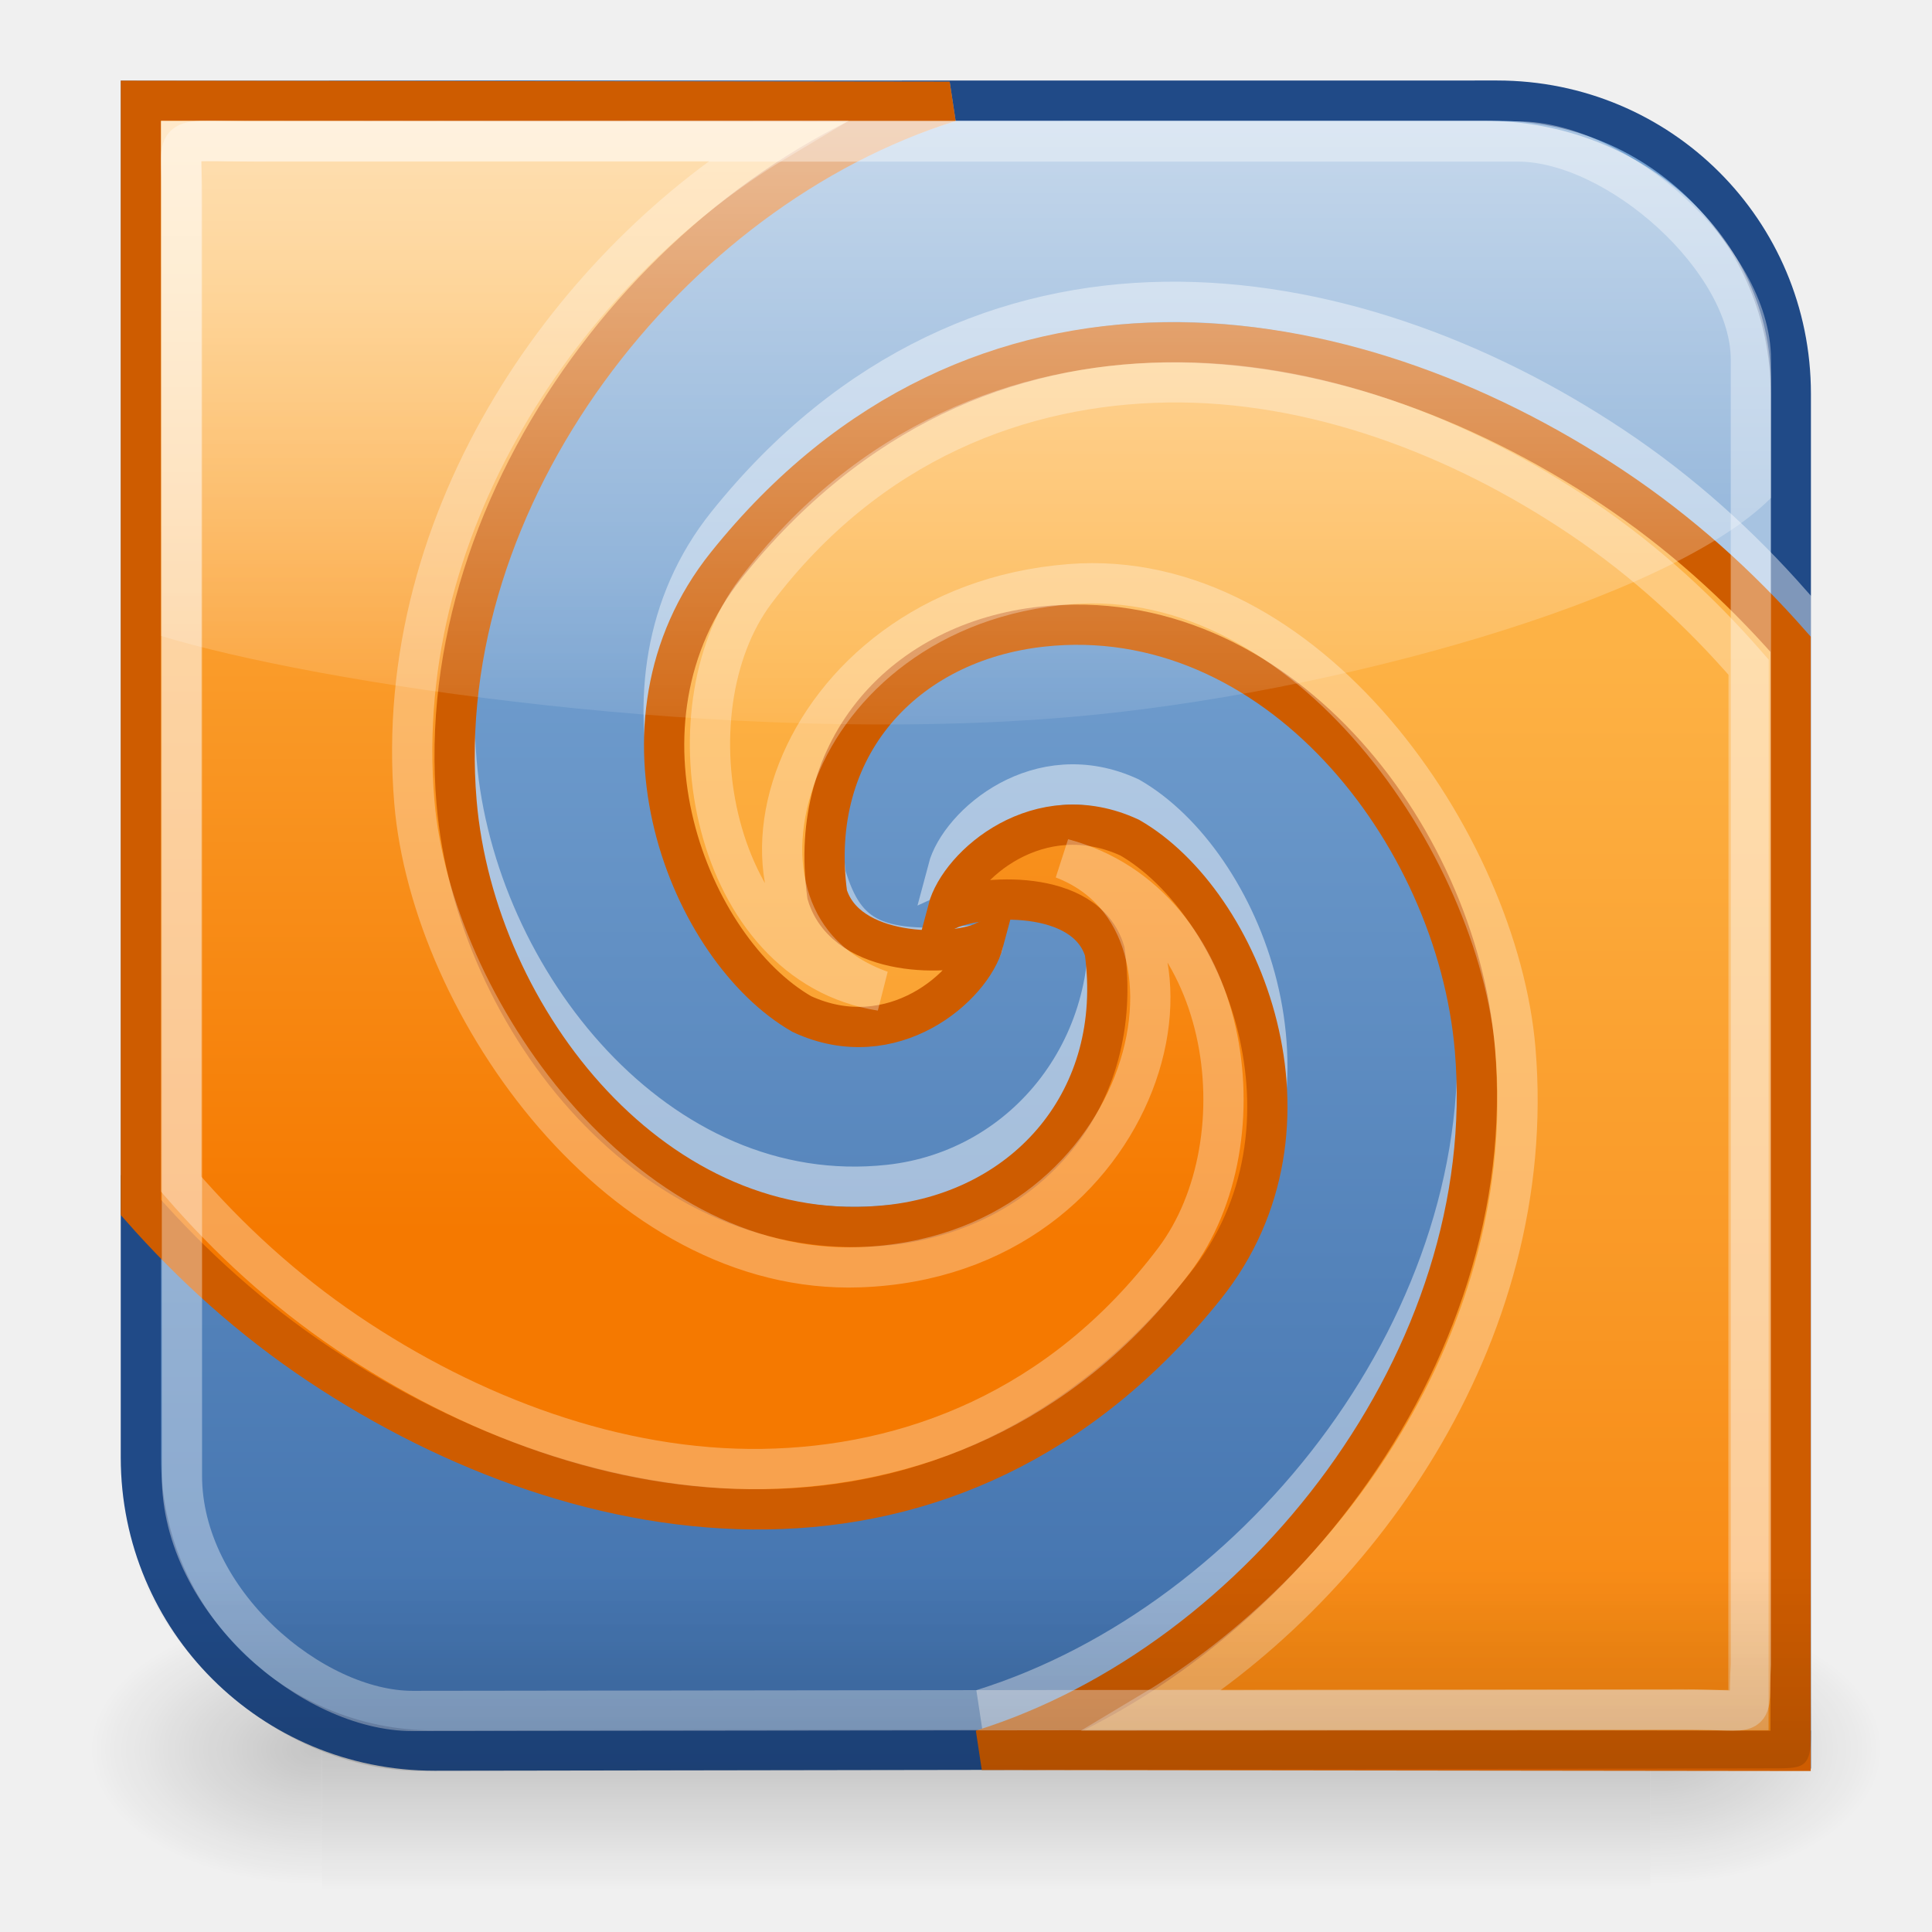
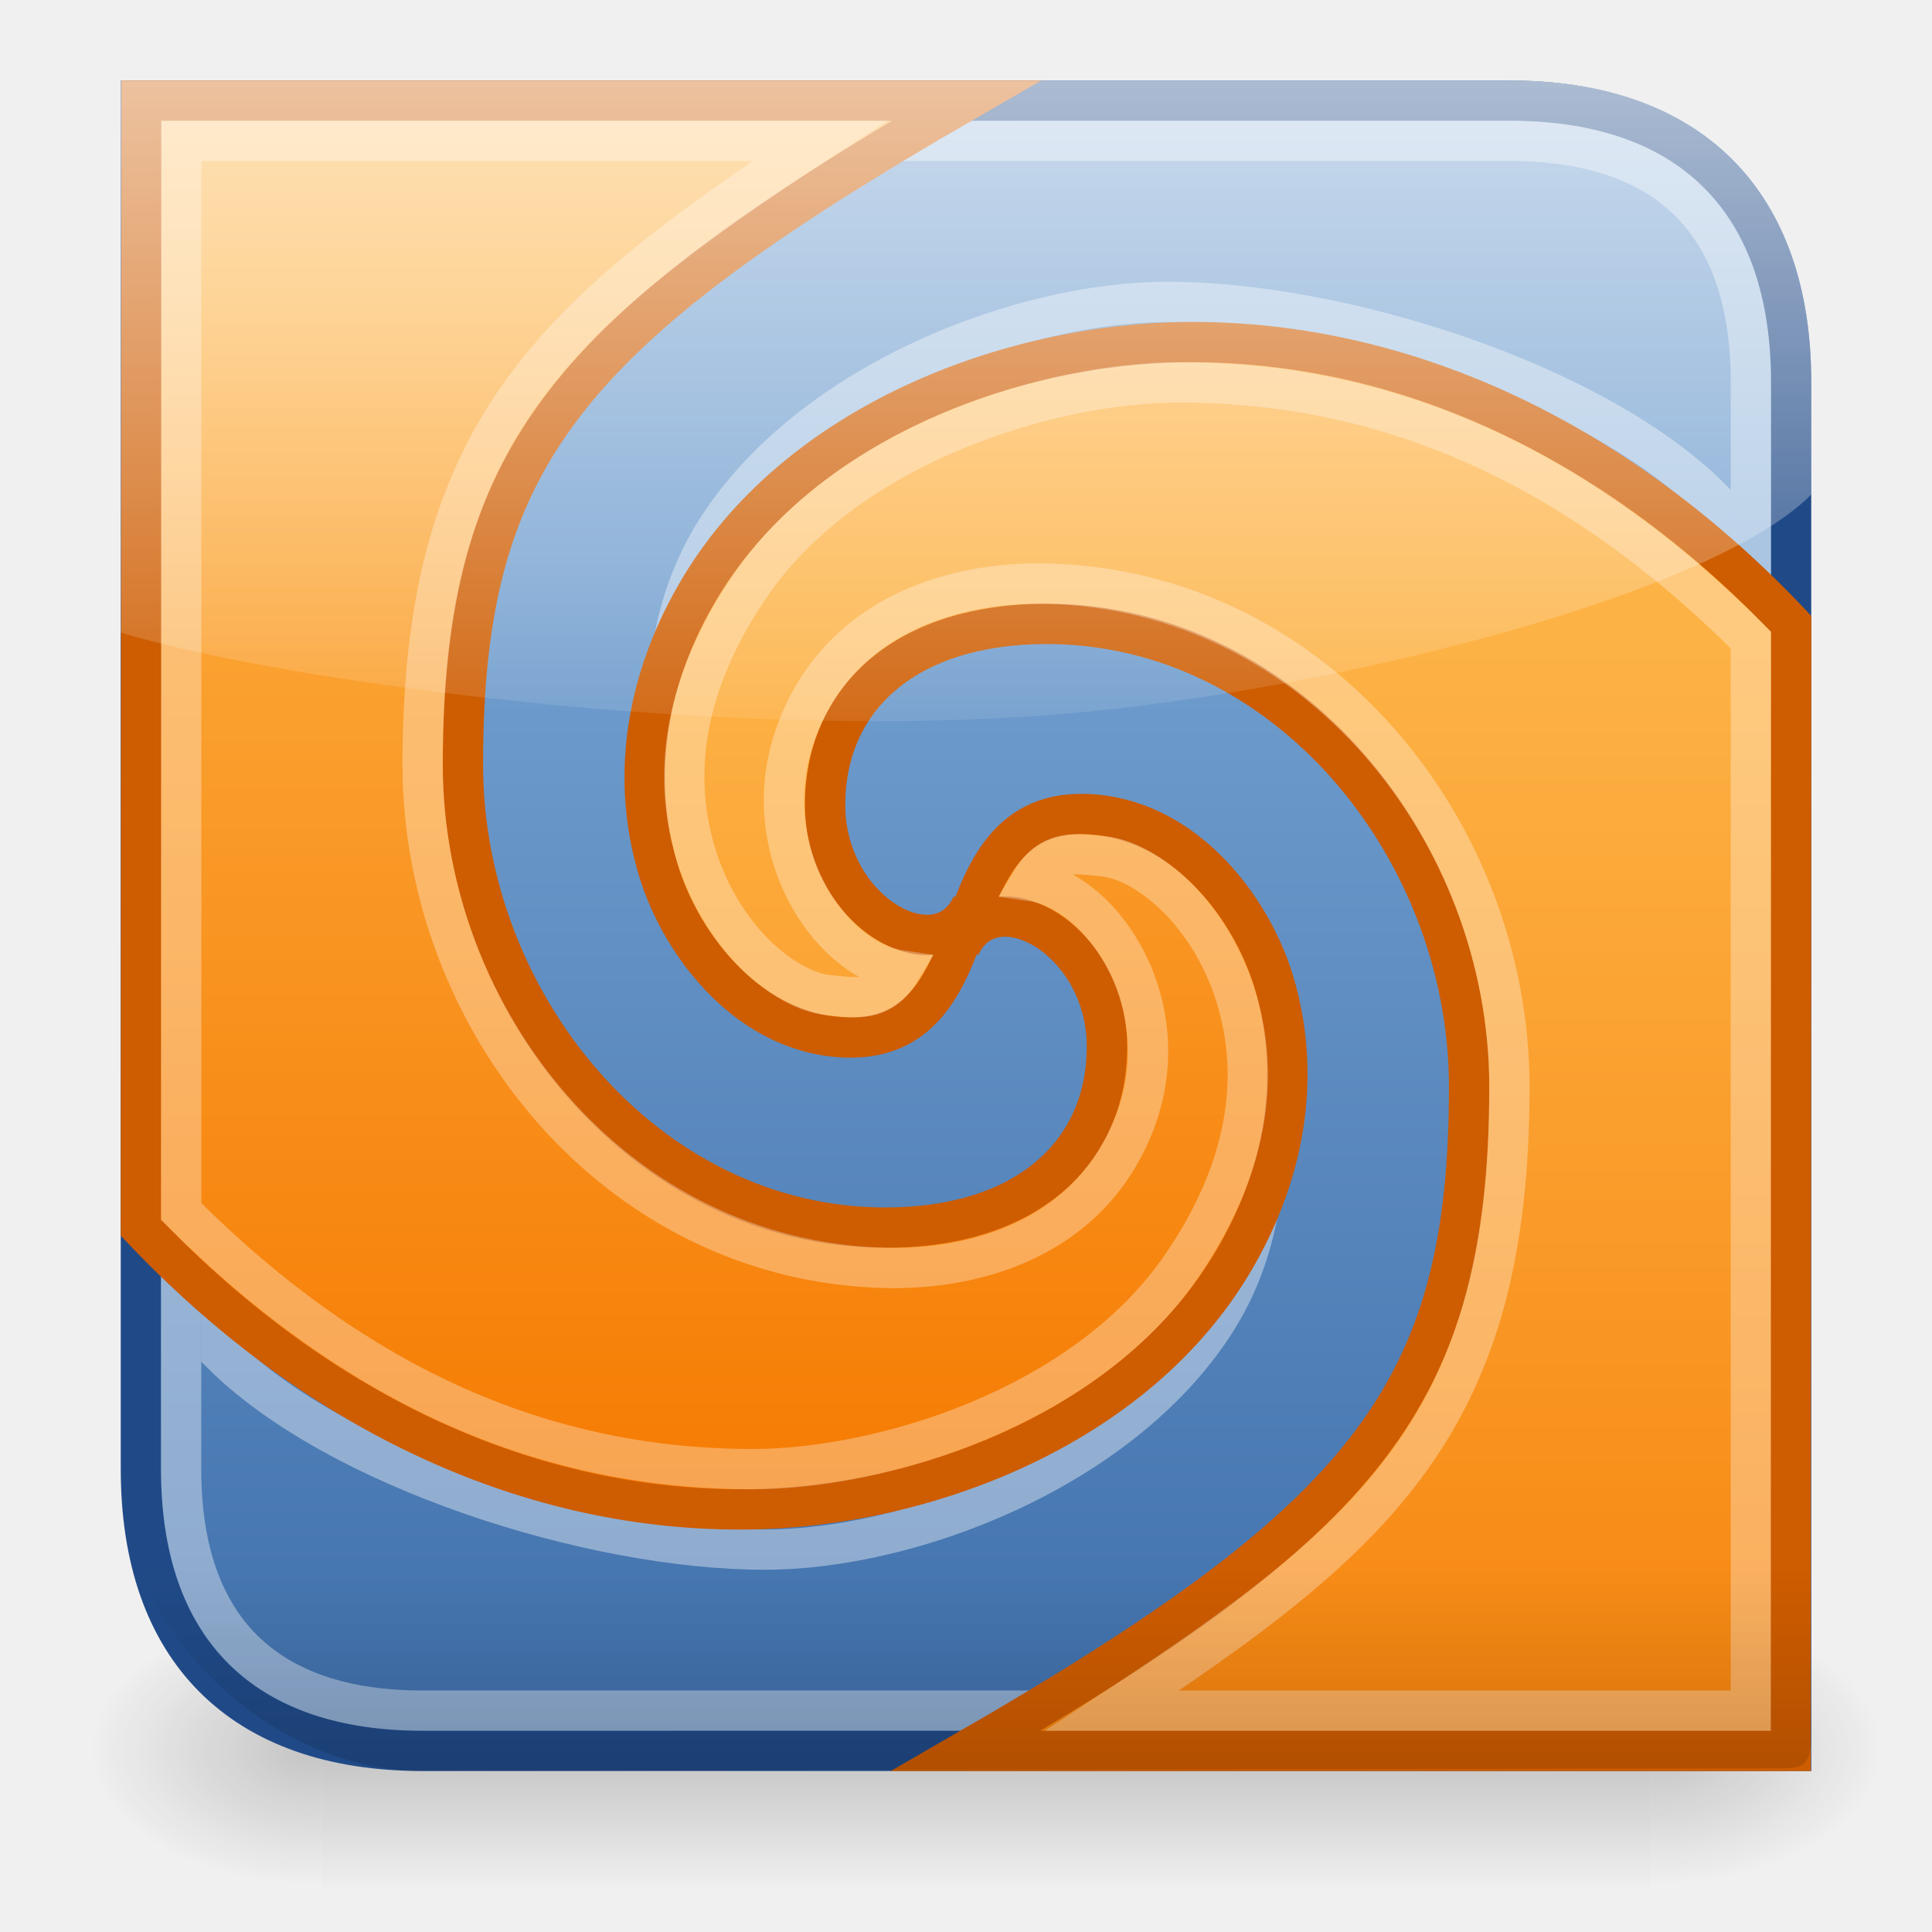
<svg xmlns="http://www.w3.org/2000/svg" xmlns:xlink="http://www.w3.org/1999/xlink" version="1.0" width="48" height="48" id="svg2">
  <defs id="defs3">
    <linearGradient id="linearGradient6455">
+       <stop style="stop-color:#fd7900;stop-opacity:1" offset="0" id="stop923" />
+       <stop style="stop-color:#fdb245;stop-opacity:1" offset="1" id="stop921" />
+     </linearGradient>
+     <linearGradient id="linearGradient6455-3">
      <stop style="stop-color:#fdb245;stop-opacity:1" offset="0" id="stop6457" />
      <stop style="stop-color:#f57900;stop-opacity:1" offset="1" id="stop6459" />
    </linearGradient>
    <linearGradient id="linearGradient6121">
      <stop style="stop-color:#000000;stop-opacity:1" offset="0" id="stop6123" />
      <stop style="stop-color:#000000;stop-opacity:0" offset="1" id="stop6125" />
    </linearGradient>
    <linearGradient id="linearGradient9543">
      <stop style="stop-color:#ffffff;stop-opacity:1" offset="0" id="stop9545" />
      <stop style="stop-color:#ffffff;stop-opacity:0" offset="1" id="stop9547" />
    </linearGradient>
    <linearGradient id="linearGradient8955">
      <stop style="stop-color:#729fcf;stop-opacity:1" offset="0" id="stop8957" />
      <stop style="stop-color:#3465a4;stop-opacity:1" offset="1" id="stop8959" />
    </linearGradient>
    <linearGradient id="linearGradient5048">
      <stop style="stop-color:#000000;stop-opacity:0" offset="0" id="stop5050" />
      <stop style="stop-color:#000000;stop-opacity:1" offset="0.5" id="stop5056" />
      <stop style="stop-color:#000000;stop-opacity:0" offset="1" id="stop5052" />
    </linearGradient>
    <linearGradient id="linearGradient5060">
      <stop style="stop-color:#000000;stop-opacity:1" offset="0" id="stop5062" />
      <stop style="stop-color:#000000;stop-opacity:0" offset="1" id="stop5064" />
    </linearGradient>
    <linearGradient x1="302.857" y1="366.648" x2="302.857" y2="609.505" id="linearGradient6495" xlink:href="#linearGradient5048" gradientUnits="userSpaceOnUse" gradientTransform="matrix(3.19282,0,0,1.96971,-2079.34,-872.885)" />
    <radialGradient cx="605.714" cy="486.648" r="117.143" fx="605.714" fy="486.648" id="radialGradient6497" xlink:href="#linearGradient5060" gradientUnits="userSpaceOnUse" gradientTransform="matrix(2.25152,0,0,1.96971,-1511.42,-872.885)" />
    <radialGradient cx="605.714" cy="486.648" r="117.143" fx="605.714" fy="486.648" id="radialGradient6499" xlink:href="#linearGradient5060" gradientUnits="userSpaceOnUse" gradientTransform="matrix(-2.25152,0,0,1.96971,-339.3,-872.026)" />
    <linearGradient x1="30.738" y1="13.826" x2="30.738" y2="54.581" id="linearGradient6501" xlink:href="#linearGradient8955" gradientUnits="userSpaceOnUse" gradientTransform="matrix(0.875487,0,0,0.875514,2.9144,2.12278)" />
    <linearGradient x1="19.905" y1="63.611" x2="19.905" y2="40" id="linearGradient6507" xlink:href="#linearGradient6121" gradientUnits="userSpaceOnUse" gradientTransform="translate(-1,-1)" />
    <linearGradient x1="19.249" y1="-1.478" x2="19.249" y2="20.914" id="linearGradient6509" xlink:href="#linearGradient9543" gradientUnits="userSpaceOnUse" gradientTransform="matrix(0.95238,0,0,1.00044,0.19048,-7.8406e-3)" />
-     <linearGradient x1="105.15" y1="42.163" x2="105.15" y2="15.315" id="linearGradient6175" xlink:href="#linearGradient6455" gradientUnits="userSpaceOnUse" gradientTransform="matrix(-0.884646,0,0,-0.875439,106.443,44.0198)" />
-     <linearGradient x1="108.46" y1="16.108" x2="108.46" y2="55.454" id="linearGradient6194" xlink:href="#linearGradient6455" gradientUnits="userSpaceOnUse" gradientTransform="matrix(0.884646,0,0,0.875439,-58.4557,1.98455)" />
+     <linearGradient x1="105.15" y1="42.163" x2="105.15" y2="15.315" id="linearGradient6175" xlink:href="#linearGradient6455-3" gradientUnits="userSpaceOnUse" gradientTransform="matrix(-0.884646,0,0,-0.875439,106.443,44.0198)" />
+     <linearGradient x1="108.46" y1="16.108" x2="108.46" y2="55.454" id="linearGradient6194" xlink:href="#linearGradient6455-3" gradientUnits="userSpaceOnUse" gradientTransform="matrix(0.884646,0,0,0.875439,-58.4557,1.98455)" />
+     <linearGradient xlink:href="#linearGradient6455-3" id="linearGradient931" gradientUnits="userSpaceOnUse" gradientTransform="matrix(0.884646,0,0,0.875439,-58.4557,1.98455)" x1="108.56" y1="42.157" x2="108.56" y2="6.385" />
+     <linearGradient id="linearGradient6661">
+       <stop style="stop-color:#a4c1e0;stop-opacity:1" offset="0" id="stop6663" />
+       <stop style="stop-color:#3465a4;stop-opacity:1" offset="1" id="stop6665" />
+     </linearGradient>
+     <linearGradient id="linearGradient9389">
+       <stop id="stop9391" offset="0" style="stop-color:#3465a4;stop-opacity:1" />
+       <stop id="stop9393" offset="1" style="stop-color:#729fcf;stop-opacity:1" />
+     </linearGradient>
+     <linearGradient id="linearGradient6001">
+       <stop id="stop6003" offset="0" style="stop-color:#f57900;stop-opacity:1" />
+       <stop id="stop6005" offset="1" style="stop-color:#fcaf3e;stop-opacity:1" />
+     </linearGradient>
+     <radialGradient r="15.188" fy="6.922" fx="19.644" cy="6.922" cx="19.644" gradientTransform="matrix(2.62247,0,0,1.342646,-33.25156,2.128795)" gradientUnits="userSpaceOnUse" id="radialGradient6077" xlink:href="#linearGradient9543" />
+     <radialGradient xlink:href="#linearGradient6121" id="radialGradient30511" cx="25.375" cy="43.375" fx="25.375" fy="43.375" r="17.125" gradientTransform="matrix(1,0,0,0.343066,0,28.49453)" gradientUnits="userSpaceOnUse" />
+     <linearGradient id="linearGradient30518">
+       <stop style="stop-color:#ffffff;stop-opacity:1;" offset="0" id="stop30520" />
+       <stop style="stop-color:#ffffff;stop-opacity:0.787;" offset="1" id="stop30522" />
+     </linearGradient>
+     <linearGradient id="linearGradient30649">
+       <stop style="stop-color:#858585;stop-opacity:1;" offset="0" id="stop30651" />
+       <stop style="stop-color:#5f5f5f;stop-opacity:1;" offset="1" id="stop30653" />
+     </linearGradient>
+     <linearGradient id="linearGradient30685">
+       <stop style="stop-color:#8d8d8d;stop-opacity:1;" offset="0" id="stop30687" />
+       <stop style="stop-color:#747474;stop-opacity:1;" offset="1" id="stop30689" />
+     </linearGradient>
+     <linearGradient id="linearGradient30695">
+       <stop style="stop-color:#b8babc;stop-opacity:1;" offset="0" id="stop30697" />
+       <stop id="stop30703" offset="0.374" style="stop-color:#5d6062;stop-opacity:1;" />
+       <stop style="stop-color:#585b5d;stop-opacity:1;" offset="1" id="stop30699" />
+     </linearGradient>
+     <radialGradient r="17.131" fy="24.849" fx="25.158" cy="24.849" cx="25.158" gradientUnits="userSpaceOnUse" id="radialGradient9359" xlink:href="#linearGradient9543" />
+     <radialGradient r="12.858" fy="39.676" fx="23.188" cy="39.676" cx="23.188" gradientTransform="matrix(1,0,0,0.1618497,0,33.25451)" gradientUnits="userSpaceOnUse" id="radialGradient9385" xlink:href="#linearGradient6121" />
+     <linearGradient y2="49.892" x2="48.399" y1="14.692" x1="13.285" gradientTransform="matrix(0,-1.048467,0.9840635,0,-2.49454,53.93173)" gradientUnits="userSpaceOnUse" id="linearGradient9387" xlink:href="#linearGradient9389" />
+     <linearGradient y2="21.985" x2="44.253" y1="31.436" x1="12.009" gradientTransform="matrix(0,-1.048467,0.9840635,0,-2.494543,51.93173)" gradientUnits="userSpaceOnUse" id="linearGradient9417" xlink:href="#linearGradient6001" />
+     <radialGradient r="17.131" fy="24.849" fx="25.158" cy="24.849" cx="25.158" gradientUnits="userSpaceOnUse" id="radialGradient9453" xlink:href="#linearGradient9543" />
+     <linearGradient gradientUnits="userSpaceOnUse" y2="28.815" x2="19.249" y1="-6.144" x1="19.249" id="linearGradient9549" xlink:href="#linearGradient9543" />
+     <radialGradient r="117.143" fy="486.648" fx="605.714" cy="486.648" cx="605.714" gradientTransform="matrix(2.251519,0,0,1.969706,-1511.425,-872.8854)" gradientUnits="userSpaceOnUse" id="radialGradient6496" xlink:href="#linearGradient6121" />
+     <radialGradient r="117.143" fy="486.648" fx="605.714" cy="486.648" cx="605.714" gradientTransform="matrix(-2.251518,0,0,1.969706,-339.2996,-872.026)" gradientUnits="userSpaceOnUse" id="radialGradient6498" xlink:href="#linearGradient6121" />
+     <linearGradient y2="54.581" x2="30.738" y1="13.826" x1="30.738" gradientTransform="matrix(0.6193652,0,0,0.6193652,52.08572,2.23314)" gradientUnits="userSpaceOnUse" id="linearGradient6500" xlink:href="#linearGradient8955" />
+     <linearGradient y2="55.454" x2="108.46" y1="16.108" x1="108.46" gradientTransform="matrix(0.6321843,0,0,0.6253905,7.93525,1.842445)" gradientUnits="userSpaceOnUse" id="linearGradient6502" xlink:href="#linearGradient6455-3" />
+     <linearGradient y2="16.555" x2="103.471" y1="31.236" x1="103.471" gradientTransform="matrix(-0.6321844,0,0,-0.6253906,126.0648,32.15755)" gradientUnits="userSpaceOnUse" id="linearGradient6504" xlink:href="#linearGradient6455-3" />
+     <linearGradient y2="40" x2="19.905" y1="63.611" x1="19.905" gradientTransform="matrix(0.7141919,0,0,0.7,49.14323,0.4999986)" gradientUnits="userSpaceOnUse" id="linearGradient6506" xlink:href="#linearGradient6121" />
+     <linearGradient y2="20.914" x2="19.249" y1="-1.478" x1="19.249" gradientTransform="matrix(0.6666663,0,0,0.6970069,50.33334,0.9044273)" gradientUnits="userSpaceOnUse" id="linearGradient6508" xlink:href="#linearGradient9543" />
+     <linearGradient y2="54.581" x2="30.738" y1="13.826" x1="30.738" gradientTransform="matrix(0.4485058,0,0,0.4485058,0.200001,0.3067561)" gradientUnits="userSpaceOnUse" id="linearGradient6544" xlink:href="#linearGradient8955" />
+     <linearGradient y2="46.07" x2="107.957" y1="8.302" x1="107.957" gradientTransform="matrix(0.4422435,0,0,0.4502812,-30.4621,-0.3528274)" gradientUnits="userSpaceOnUse" id="linearGradient6546" xlink:href="#linearGradient6455-3" />
+     <linearGradient y2="10.431" x2="103.879" y1="47.572" x1="103.879" gradientTransform="matrix(-0.4425291,0,0,-0.4502812,52.49533,22.35283)" gradientUnits="userSpaceOnUse" id="linearGradient6548" xlink:href="#linearGradient6455-3" />
+     <linearGradient y2="40" x2="19.905" y1="63.611" x1="19.905" gradientTransform="matrix(0.5237407,0,0,0.5,-2.094963,-0.5000013)" gradientUnits="userSpaceOnUse" id="linearGradient6550" xlink:href="#linearGradient6121" />
+     <linearGradient y2="20.914" x2="19.249" y1="-1.478" x1="19.249" gradientTransform="matrix(0.4761902,0,0,0.4953022,-0.904759,-0.489141)" gradientUnits="userSpaceOnUse" id="linearGradient6552" xlink:href="#linearGradient9543" />
+     <linearGradient y2="54.581" x2="30.738" y1="13.826" x1="30.738" gradientTransform="matrix(0.3202166,0,0,0.3202166,0.2858117,-22.63797)" gradientUnits="userSpaceOnUse" id="linearGradient6572" xlink:href="#linearGradient8955" />
+     <linearGradient y2="55.454" x2="108.46" y1="16.108" x1="108.46" gradientTransform="matrix(0.3157455,0,0,0.3214842,-21.25527,-22.75234)" gradientUnits="userSpaceOnUse" id="linearGradient6574" xlink:href="#linearGradient6455-3" />
+     <linearGradient y2="55.454" x2="108.46" y1="16.108" x1="108.46" gradientTransform="matrix(-0.3159494,0,0,-0.3214842,37.26577,-7.254433)" gradientUnits="userSpaceOnUse" id="linearGradient6576" xlink:href="#linearGradient6455-3" />
+     <linearGradient y2="40" x2="19.905" y1="63.611" x1="19.905" gradientTransform="matrix(0.3739315,0,0,0.3569816,-1.352708,-23.21396)" gradientUnits="userSpaceOnUse" id="linearGradient6578" xlink:href="#linearGradient6121" />
+     <linearGradient y2="20.914" x2="19.249" y1="-1.478" x1="19.249" gradientTransform="matrix(0.3399822,0,0,0.3536275,-0.5029461,-23.20621)" gradientUnits="userSpaceOnUse" id="linearGradient6580" xlink:href="#linearGradient9543" />
+     <linearGradient y2="54.581" x2="30.738" y1="13.826" x1="30.738" gradientTransform="matrix(0.4485058,0,0,0.4485058,88.2,1.306756)" gradientUnits="userSpaceOnUse" id="linearGradient6598" xlink:href="#linearGradient8955" />
+     <linearGradient y2="55.454" x2="108.46" y1="16.108" x1="108.46" gradientTransform="matrix(0.4422435,0,0,0.4502812,58.02886,1.14656)" gradientUnits="userSpaceOnUse" id="linearGradient6600" xlink:href="#linearGradient6455-3" />
+     <linearGradient y2="6.262" x2="106.424" y1="48.533" x1="106.424" gradientTransform="matrix(-0.4425291,0,0,-0.4502812,139.9953,22.85344)" gradientUnits="userSpaceOnUse" id="linearGradient6602" xlink:href="#linearGradient6455-3" />
+     <linearGradient y2="40" x2="19.905" y1="63.611" x1="19.905" gradientTransform="matrix(0.5237407,0,0,0.5,85.90504,0.4999987)" gradientUnits="userSpaceOnUse" id="linearGradient6604" xlink:href="#linearGradient6121" />
+     <linearGradient y2="20.914" x2="19.249" y1="-1.478" x1="19.249" gradientTransform="matrix(0.4761902,0,0,0.4953022,87.09524,0.510859)" gradientUnits="userSpaceOnUse" id="linearGradient6606" xlink:href="#linearGradient9543" />
+     <linearGradient y2="55.454" x2="108.46" y1="16.108" x1="108.46" gradientTransform="matrix(0.4422435,0,0,0.4502812,-29.97114,0.1465601)" gradientUnits="userSpaceOnUse" id="linearGradient6627" xlink:href="#linearGradient6455-3" />
+     <linearGradient y2="6.262" x2="106.424" y1="48.533" x1="106.424" gradientTransform="matrix(-0.4425291,0,0,-0.4502812,51.99533,21.85344)" gradientUnits="userSpaceOnUse" id="linearGradient6629" xlink:href="#linearGradient6455-3" />
+     <linearGradient y2="54.581" x2="30.738" y1="13.826" x1="30.738" gradientTransform="matrix(0.3203613,0,0,0.3203613,115.2857,1.361968)" gradientUnits="userSpaceOnUse" id="linearGradient6651" xlink:href="#linearGradient6661" />
+     <linearGradient y2="55.454" x2="108.46" y1="16.108" x1="108.46" gradientTransform="matrix(0.3158882,0,0,0.3023687,93.7349,2.160932)" gradientUnits="userSpaceOnUse" id="linearGradient6653" xlink:href="#linearGradient6455-3" />
+     <linearGradient y2="6.262" x2="106.424" y1="48.533" x1="106.424" gradientTransform="matrix(-0.3160922,0,0,-0.3002014,152.2824,15.73629)" gradientUnits="userSpaceOnUse" id="linearGradient6655" xlink:href="#linearGradient6455-3" />
+     <linearGradient y2="40" x2="19.905" y1="63.611" x1="19.905" gradientTransform="matrix(0.3809023,0,0,0.4,113.4764,-1.000004)" gradientUnits="userSpaceOnUse" id="linearGradient6657" xlink:href="#linearGradient6121" />
+     <linearGradient y2="20.914" x2="19.249" y1="-1.478" x1="19.249" gradientTransform="matrix(0.3333331,0,0,0.3334785,114.6667,0.9973868)" gradientUnits="userSpaceOnUse" id="linearGradient6659" xlink:href="#linearGradient9543" />
+     <linearGradient y2="20.914" x2="19.249" y1="-1.478" x1="19.249" gradientTransform="matrix(0.9523804,0,0,1.000436,0.0795673,-0.09102553)" gradientUnits="userSpaceOnUse" id="linearGradient6509-1" xlink:href="#linearGradient9543" />
  </defs>
-   <g id="layer1">
-     <g transform="matrix(2.14053e-2,0,0,1.46073e-2,44.3076,42.2013)" style="opacity:0.459" id="g6467">
-       <rect width="1541.677" height="478.357" x="-1696.201" y="-150.697" style="opacity:0.402;color:#000000;fill:url(#linearGradient6495) rgb(0, 0, 0);fill-opacity:1;fill-rule:nonzero;stroke:none;stroke-width:1;stroke-linecap:round;stroke-linejoin:miter;marker:none;stroke-miterlimit:4;stroke-dasharray:none;stroke-dashoffset:0;stroke-opacity:1;visibility:visible;display:inline;overflow:visible" id="rect6469" />
-       <path d="M -154.524,-150.68 C -154.524,-150.68 -154.524,327.65 -154.524,327.65 C -38.576,328.551 125.781,220.481 125.781,88.454 C 125.781,-43.572 -3.607,-150.68 -154.524,-150.68 z " style="opacity:0.402;color:#000000;fill:url(#radialGradient6497) rgb(0, 0, 0);fill-opacity:1;fill-rule:nonzero;stroke:none;stroke-width:1;stroke-linecap:round;stroke-linejoin:miter;marker:none;stroke-miterlimit:4;stroke-dasharray:none;stroke-dashoffset:0;stroke-opacity:1;visibility:visible;display:inline;overflow:visible" id="path6471" />
-       <path d="M -1696.201,-149.821 C -1696.201,-149.821 -1696.201,328.51 -1696.201,328.51 C -1812.148,329.41 -1976.506,221.34 -1976.506,89.314 C -1976.506,-42.713 -1847.117,-149.821 -1696.201,-149.821 z " style="opacity:0.402;color:#000000;fill:url(#radialGradient6499) rgb(0, 0, 0);fill-opacity:1;fill-rule:nonzero;stroke:none;stroke-width:1;stroke-linecap:round;stroke-linejoin:miter;marker:none;stroke-miterlimit:4;stroke-dasharray:none;stroke-dashoffset:0;stroke-opacity:1;visibility:visible;display:inline;overflow:visible" id="path6473" />
+   <g id="layer2" style="display:inline">
+     <g id="layer1" style="display:inline" />
+     <g transform="matrix(0.0214053,0,0,0.0146073,44.3076,42.2013)" style="opacity:0.459" id="g6467">
+       <rect width="1541.677" height="478.357" x="-1696.201" y="-150.697" style="color:#000000;display:inline;overflow:visible;visibility:visible;opacity:0.402;fill:url(#linearGradient6495) #000000;fill-opacity:1;fill-rule:nonzero;stroke:none;stroke-width:1;stroke-linecap:round;stroke-linejoin:miter;stroke-miterlimit:4;stroke-dasharray:none;stroke-dashoffset:0;stroke-opacity:1;marker:none" id="rect6469" />
+       <path d="m -154.524,-150.68 c 0,0 0,478.331 0,478.331 115.948,0.9 280.305,-107.17 280.305,-239.196 0,-132.027 -129.389,-239.135 -280.305,-239.135 z" style="color:#000000;display:inline;overflow:visible;visibility:visible;opacity:0.402;fill:url(#radialGradient6497) #000000;fill-opacity:1;fill-rule:nonzero;stroke:none;stroke-width:1;stroke-linecap:round;stroke-linejoin:miter;stroke-miterlimit:4;stroke-dasharray:none;stroke-dashoffset:0;stroke-opacity:1;marker:none" id="path6471" />
+       <path d="m -1696.201,-149.821 c 0,0 0,478.331 0,478.331 -115.948,0.9 -280.305,-107.17 -280.305,-239.196 0,-132.027 129.389,-239.135 280.305,-239.135 z" style="color:#000000;display:inline;overflow:visible;visibility:visible;opacity:0.402;fill:url(#radialGradient6499) #000000;fill-opacity:1;fill-rule:nonzero;stroke:none;stroke-width:1;stroke-linecap:round;stroke-linejoin:miter;stroke-miterlimit:4;stroke-dasharray:none;stroke-dashoffset:0;stroke-opacity:1;marker:none" id="path6473" />
    </g>
-     <path d="M 37.195,2.5 C 41.238,2.5 44.492,5.749 44.492,9.785 L 44.492,43.441 L 10.797,43.493 C 6.754,43.493 3.5,40.244 3.5,36.209 L 3.5,2.503 L 37.195,2.5 z " style="color:#000000;fill:url(#linearGradient6501) rgb(0, 0, 0);fill-opacity:1;fill-rule:evenodd;stroke:#204a87;stroke-width:1px;stroke-linecap:butt;stroke-linejoin:miter;marker:none;stroke-miterlimit:4;stroke-dashoffset:0;stroke-opacity:1;visibility:visible;display:inline;overflow:visible" id="path6475" />
-     <path d="M 28.938,7.5 C 25.043,7.557 21.172,9.147 18.062,13.031 C 14.882,17.005 17.059,22.869 19.844,24.469 C 22.096,25.512 24.827,23.414 24.363,23.465 C 21.776,23.746 20.995,23.33 20.52,21.751 C 20.02,18.082 22.485,14.936 25.906,14.562 C 31.685,13.932 36.194,19.661 36.656,25.062 C 37.308,32.681 31.391,40.289 24.406,42.469 L 44.5,42.494 L 44.5,15 C 43.223,13.551 41.756,12.221 40.062,11.094 C 36.767,8.9 32.832,7.443 28.938,7.5 z " style="opacity:1;color:#000000;fill:none;fill-opacity:1;fill-rule:evenodd;stroke:#ffffff;stroke-width:1px;stroke-linecap:butt;stroke-linejoin:miter;marker:none;stroke-miterlimit:4;stroke-dasharray:none;stroke-dashoffset:0;stroke-opacity:0.428;visibility:visible;display:inline;overflow:visible" id="path6183" />
-     <path d="M 28.924,8.506 C 25.03,8.563 21.159,10.153 18.049,14.037 C 14.869,18.011 17.135,23.593 19.92,25.193 C 22.172,26.236 24.147,24.509 24.439,23.403 C 23.632,23.773 21.027,23.802 20.551,22.223 C 20.052,18.554 22.472,15.942 25.893,15.568 C 31.672,14.938 36.181,20.667 36.643,26.068 C 37.295,33.687 31.378,41.295 24.393,43.475 L 44.487,43.5 L 44.487,16.006 C 43.21,14.557 41.743,13.227 40.049,12.1 C 36.754,9.906 32.819,8.449 28.924,8.506 z " style="color:#000000;fill:url(#linearGradient6194) rgb(0, 0, 0);fill-opacity:1;fill-rule:evenodd;stroke:#ce5c00;stroke-width:1px;stroke-linecap:butt;stroke-linejoin:miter;marker:none;stroke-miterlimit:4;stroke-dasharray:none;stroke-dashoffset:0;stroke-opacity:1;visibility:visible;display:inline;overflow:visible" id="path6190" />
-     <path d="M 19.062,36.498 C 22.957,36.441 26.828,34.851 29.938,30.967 C 33.118,26.994 30.852,21.411 28.067,19.811 C 25.815,18.768 23.84,20.495 23.548,21.602 C 24.355,21.231 27.005,20.668 27.48,22.247 C 27.98,25.916 25.515,29.062 22.094,29.436 C 16.315,30.067 11.806,24.338 11.344,18.936 C 10.692,11.318 16.609,4.709 23.594,2.53 L 3.5,2.504 L 3.5,28.998 C 4.777,30.448 6.244,31.777 7.938,32.905 C 11.233,35.098 15.168,36.556 19.062,36.498 z " style="opacity:1;color:#000000;fill:none;fill-opacity:1;fill-rule:evenodd;stroke:#ffffff;stroke-width:1px;stroke-linecap:butt;stroke-linejoin:miter;marker:none;stroke-miterlimit:4;stroke-dasharray:none;stroke-dashoffset:0;stroke-opacity:0.468;visibility:visible;display:inline;overflow:visible" id="path6188" />
-     <path d="M 28.999,9.5 C 25.384,9.554 21.585,10.964 18.773,14.686 C 16.515,17.676 17.668,23.954 21.887,24.614 C 17.165,22.937 19.538,15.067 26.582,14.513 C 32.481,14.049 37.221,20.976 37.65,26.073 C 38.255,33.262 33.585,39.55 28.662,42.498 L 43.44,42.486 L 43.444,16.577 C 42.258,15.21 40.897,13.955 39.325,12.891 C 36.267,10.821 32.614,9.446 28.999,9.5 z " style="color:#000000;fill:none;fill-opacity:1;fill-rule:evenodd;stroke:#ffffff;stroke-width:1px;stroke-linecap:butt;stroke-linejoin:miter;marker:none;stroke-miterlimit:4;stroke-dasharray:none;stroke-dashoffset:0;stroke-opacity:0.306;visibility:visible;display:inline;overflow:visible" id="path6192" />
-     <path d="M 19.062,37.498 C 22.957,37.441 26.828,35.851 29.938,31.967 C 33.118,27.994 30.852,22.411 28.067,20.811 C 25.815,19.768 23.84,21.495 23.548,22.602 C 24.355,22.231 26.97,22.054 27.446,23.633 C 27.945,27.302 25.515,30.062 22.094,30.436 C 16.315,31.067 11.806,25.338 11.344,19.936 C 10.692,12.318 16.609,4.709 23.594,2.53 L 3.5,2.504 L 3.5,29.998 C 4.777,31.448 6.244,32.777 7.938,33.905 C 11.233,36.098 15.168,37.556 19.062,37.498 z " style="color:#000000;fill:url(#linearGradient6175) rgb(0, 0, 0);fill-opacity:1;fill-rule:evenodd;stroke:#ce5c00;stroke-width:1px;stroke-linecap:butt;stroke-linejoin:miter;marker:none;stroke-miterlimit:4;stroke-dasharray:none;stroke-dashoffset:0;stroke-opacity:1;visibility:visible;display:inline;overflow:visible" id="path6167" />
-     <path d="M 18.945,36.497 C 22.559,36.443 26.359,35.032 29.171,31.31 C 31.429,28.321 30.603,22.449 26.408,21.333 C 30.651,22.951 28.525,31.227 21.362,31.484 C 15.449,31.697 10.723,25.021 10.294,19.924 C 9.689,12.735 14.359,6.447 19.282,3.498 L 4.504,3.51 L 4.5,29.419 C 5.686,30.787 7.047,32.042 8.619,33.106 C 11.677,35.175 15.33,36.551 18.945,36.497 z " style="color:#000000;fill:none;fill-opacity:1;fill-rule:evenodd;stroke:#ffffff;stroke-width:1px;stroke-linecap:butt;stroke-linejoin:miter;marker:none;stroke-miterlimit:4;stroke-dasharray:none;stroke-dashoffset:0;stroke-opacity:0.306;visibility:visible;display:inline;overflow:visible" id="path6169" />
-     <path d="M 6.367,3.515 L 37.709,3.515 C 40.185,3.515 43.5,6.457 43.5,8.932 L 43.5,41.347 C 43.414,42.793 43.767,42.469 41.805,42.469 L 10.248,42.508 C 7.771,42.508 4.52,39.795 4.52,36.664 L 4.52,4.779 C 4.52,3.27 4.175,3.515 6.367,3.515 z " style="color:#000000;fill:none;fill-opacity:1;fill-rule:evenodd;stroke:#ffffff;stroke-width:1;stroke-linecap:butt;stroke-linejoin:miter;marker:none;stroke-miterlimit:4;stroke-dasharray:none;stroke-dashoffset:0;stroke-opacity:0.374;visibility:visible;display:inline;overflow:visible" id="path6489" />
-     <path d="M 23.872,34 C 16.035,34 8.831,35.003 3,36.682 L 3,36.766 C 3,40.306 6.567,44 10.491,44 L 44,43.935 C 45.029,43.935 45.022,43.939 45,42.205 L 45,36.736 C 39.132,35.019 31.807,34 23.872,34 z " style="opacity:0.651;color:#000000;fill:url(#linearGradient6507) rgb(0, 0, 0);fill-opacity:1;fill-rule:evenodd;stroke:none;stroke-width:1px;stroke-linecap:butt;stroke-linejoin:miter;marker:none;stroke-miterlimit:4;stroke-dasharray:none;stroke-dashoffset:0;stroke-opacity:1;visibility:visible;display:inline;overflow:visible" id="path6491" />
-     <path d="M 4,3 L 4,15.798 C 7.795,16.964 18.098,18.553 26.652,17.809 C 33.065,17.251 41.473,14.916 44,12.37 L 44,9.525 C 44,5.908 40.81,3 36.866,3 L 4,3 z " style="opacity:0.743;color:#000000;fill:url(#linearGradient6509) rgb(0, 0, 0);fill-opacity:1;fill-rule:evenodd;stroke:none;stroke-width:1px;stroke-linecap:butt;stroke-linejoin:miter;marker:none;stroke-miterlimit:4;stroke-dasharray:none;stroke-dashoffset:0;stroke-opacity:0.294;visibility:visible;display:inline;overflow:visible" id="path6511" />
+   </g>
+   <g id="layer3" style="display:inline">
+     <g id="g865" style="display:inline">
+       <path id="path6475" style="color:#000000;display:inline;overflow:visible;visibility:visible;fill:url(#linearGradient6501) #000000;fill-opacity:1;fill-rule:evenodd;stroke:#204a87;stroke-width:1px;stroke-linecap:butt;stroke-linejoin:miter;stroke-miterlimit:4;stroke-dashoffset:0;stroke-opacity:1;marker:none" d="m 37.5,2.5 c 4.496,0 7,2.495 7,7 v 34 h -34 c -4.497,0 -7,-2.503 -7,-7 v -34 z" />
+       <path id="path6489" style="color:#000000;display:inline;overflow:visible;visibility:visible;fill:none;fill-opacity:1;fill-rule:evenodd;stroke:#ffffff;stroke-width:1;stroke-linecap:butt;stroke-linejoin:miter;stroke-miterlimit:4;stroke-dasharray:none;stroke-dashoffset:0;stroke-opacity:0.392;marker:none" d="m 37.5,3.5 c 3.938,-7.195e-4 6.001,2.042 6,6 L 43.496,42.498 10.5,42.5 c -3.907,2.37e-4 -6,-2.054 -6,-6 L 4.502,3.506 Z" />
+     </g>
+     <g id="g4583" style="display:inline">
+       <path id="path6183" style="color:#000000;display:inline;overflow:visible;visibility:visible;opacity:1;fill:none;fill-opacity:1;fill-rule:evenodd;stroke:#ffffff;stroke-width:1px;stroke-linecap:butt;stroke-linejoin:miter;stroke-miterlimit:4;stroke-dasharray:none;stroke-dashoffset:0;stroke-opacity:0.392;marker:none" d="m 29,7.5 c -3.625,0 -8.83,1.989 -11.179,5.633 -2.391,3.708 -0.959,9.128 1.804,10.507 2.384,1.088 3.562,-0.077 3.562,-0.077 -2.854,0.282 -3.067,-1.264 -3.543,-2.843 -0.499,-3.669 2.903,-6.034 6.324,-6.407 5.778,-0.631 13.054,4.332 12.941,13.357 C 38.815,35.315 29,42.5 29,42.5 H 42.5 V 12.375 C 39.633,9.508 33.309,7.5 29,7.5 Z" />
+       <path id="path6190" style="color:#000000;display:inline;overflow:visible;visibility:visible;fill:url(#linearGradient6194) #000000;fill-opacity:1;fill-rule:evenodd;stroke:#ce5c00;stroke-width:1.002;stroke-linecap:butt;stroke-linejoin:miter;stroke-miterlimit:4;stroke-dasharray:none;stroke-dashoffset:0;stroke-opacity:1;marker:none" d="m 29.5,8.5 c -4.414,0.031 -9.754,2.027 -12.193,6.251 -1.504,2.605 -1.512,5.054 -0.938,6.907 0.579,1.868 2.276,4.063 4.692,4.118 1.96,0.044 2.559,-1.571 3.09,-3.295 C 23.341,24.236 20.5,22.692 20.5,20 c 0,-2.692 2.058,-4.5 5.5,-4.5 5.965,0 10.5,5.592 10.5,11.5 0,7.648 -2.542,10.751 -12.5,16.5 H 44.487 L 44.5,15.5 c -4.155,-4.404 -9.418,-7.039 -15,-7 z" />
+       <path id="path6192" style="color:#000000;display:inline;overflow:visible;visibility:visible;fill:none;fill-opacity:1;fill-rule:evenodd;stroke:#ffffff;stroke-width:1.002;stroke-linecap:butt;stroke-linejoin:miter;stroke-miterlimit:4;stroke-dasharray:none;stroke-dashoffset:0;stroke-opacity:0.314;marker:none;paint-order:fill markers stroke" d="m 29.3,9.5 c -3.209,0 -8.228,1.53 -10.638,5.019 -1.111,1.609 -2.147,3.933 -1.42,6.542 0.622,2.232 2.273,3.564 3.353,3.665 0.654,0.061 1.286,0.203 1.782,-0.617 C 20.58,23.847 18.696,20.992 19.815,18.1 20.934,15.208 23.791,14.448 26,14.5 32.736,14.66 37.5,20.697 37.5,27 c 0,8.247 -3.176,11.113 -9.867,15.5 H 43.5 V 15.9 C 39.079,11.479 34.39,9.5 29.3,9.5 Z" />
+     </g>
+     <path d="M 23.872,34 C 16.035,34 8.831,35.003 3,36.682 v 0.085 C 3,40.306 6.567,44 10.491,44 l 33.509,-0.065 c 1.03,0 1.022,0.005 1,-1.73 V 36.736 C 39.132,35.019 31.807,34 23.872,34 Z" style="color:#000000;display:inline;overflow:visible;visibility:visible;opacity:0.65;fill:url(#linearGradient6507) #000000;fill-opacity:1;fill-rule:evenodd;stroke:none;stroke-width:1px;stroke-linecap:butt;stroke-linejoin:miter;stroke-miterlimit:4;stroke-dasharray:none;stroke-dashoffset:0;stroke-opacity:1;marker:none" id="path6491" />
+     <use x="0" y="0" xlink:href="#g4583" id="use864" width="100%" height="100%" style="display:none" transform="rotate(180,24.00044,22.99986)" />
+     <g style="display:inline" id="g929" transform="rotate(180,24.00044,23)">
+       <path d="m 29,7.5 c -3.625,0 -8.83,1.989 -11.179,5.633 -2.391,3.708 -0.959,9.128 1.804,10.507 2.384,1.088 3.562,-0.077 3.562,-0.077 -2.854,0.282 -3.067,-1.264 -3.543,-2.843 -0.499,-3.669 2.903,-6.034 6.324,-6.407 5.778,-0.631 13.054,4.332 12.941,13.357 C 38.815,35.315 29,42.5 29,42.5 H 42.5 V 12.375 C 39.633,9.508 33.309,7.5 29,7.5 Z" style="color:#000000;display:inline;overflow:visible;visibility:visible;opacity:1;fill:none;fill-opacity:1;fill-rule:evenodd;stroke:#ffffff;stroke-width:1px;stroke-linecap:butt;stroke-linejoin:miter;stroke-miterlimit:4;stroke-dasharray:none;stroke-dashoffset:0;stroke-opacity:0.392;marker:none" id="path923" />
+       <path d="m 29.5,8.5 c -4.414,0.031 -9.754,2.027 -12.193,6.251 -1.504,2.605 -1.512,5.054 -0.938,6.907 0.579,1.868 2.276,4.063 4.692,4.118 1.96,0.044 2.559,-1.571 3.09,-3.295 C 23.341,24.236 20.5,22.692 20.5,20 c 0,-2.692 2.058,-4.5 5.5,-4.5 5.965,0 10.5,5.592 10.5,11.5 0,7.648 -2.542,10.751 -12.5,16.5 H 44.487 L 44.5,15.5 c -4.155,-4.404 -9.418,-7.039 -15,-7 z" style="color:#000000;display:inline;overflow:visible;visibility:visible;fill:url(#linearGradient931);fill-opacity:1;fill-rule:evenodd;stroke:#ce5c00;stroke-width:1.002;stroke-linecap:butt;stroke-linejoin:miter;stroke-miterlimit:4;stroke-dasharray:none;stroke-dashoffset:0;stroke-opacity:1;marker:none" id="path925" />
+       <path d="m 29.3,9.5 c -3.209,0 -8.228,1.53 -10.638,5.019 -1.111,1.609 -2.147,3.933 -1.42,6.542 0.622,2.232 2.273,3.564 3.353,3.665 0.654,0.061 1.286,0.203 1.782,-0.617 C 20.58,23.847 18.696,20.992 19.815,18.1 20.934,15.208 23.791,14.448 26,14.5 32.736,14.66 37.5,20.697 37.5,27 c 0,8.247 -3.176,11.113 -9.867,15.5 H 43.5 V 15.9 C 39.079,11.479 34.39,9.5 29.3,9.5 Z" style="color:#000000;display:inline;overflow:visible;visibility:visible;fill:none;fill-opacity:1;fill-rule:evenodd;stroke:#ffffff;stroke-width:1.002;stroke-linecap:butt;stroke-linejoin:miter;stroke-miterlimit:4;stroke-dasharray:none;stroke-dashoffset:0;stroke-opacity:0.314;marker:none;paint-order:fill markers stroke" id="path927" />
+     </g>
+     <path id="path6511" d="m 3,2 v 13.715 c 3.795,1.166 14.987,2.755 23.542,2.011 C 32.954,17.168 42.473,14.833 45,12.286 V 9.5 C 45,4.727 42.335,2 37.5,2 Z" style="color:#000000;display:inline;overflow:visible;visibility:visible;opacity:0.743;fill:url(#linearGradient6509-1);fill-opacity:1;fill-rule:evenodd;stroke:none;stroke-width:1px;stroke-linecap:butt;stroke-linejoin:miter;stroke-miterlimit:4;stroke-dasharray:none;stroke-dashoffset:0;stroke-opacity:0.294;marker:none;marker-start:none;marker-mid:none;marker-end:none;enable-background:accumulate" />
  </g>
</svg>
